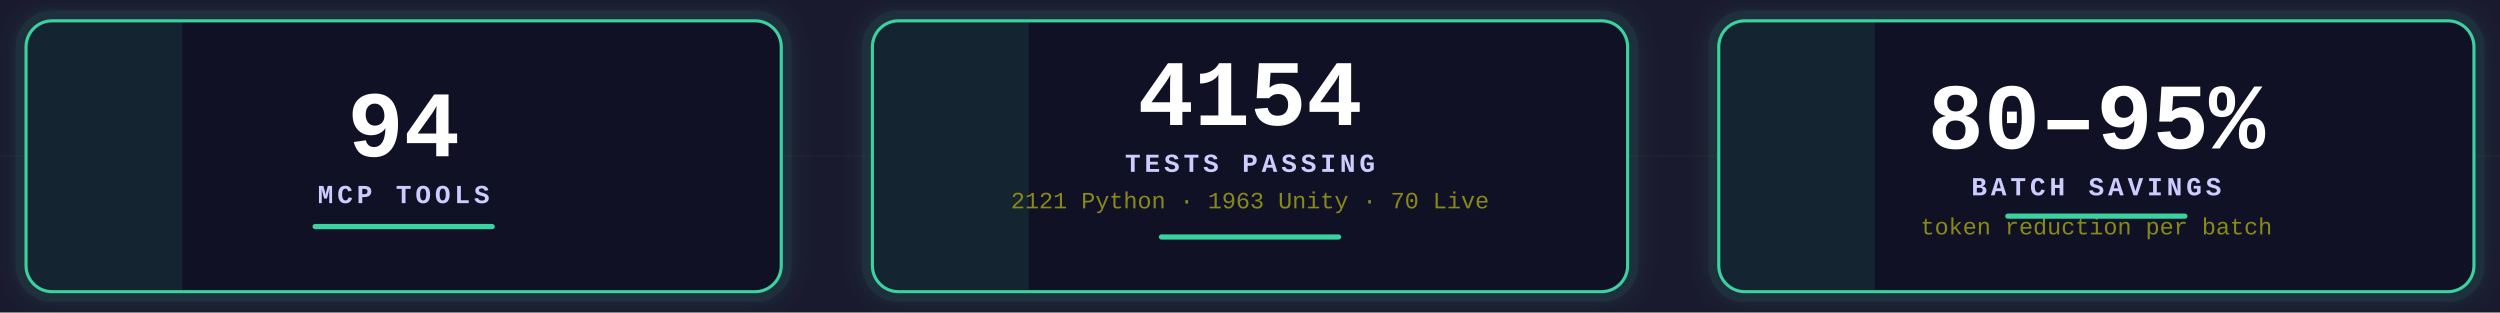
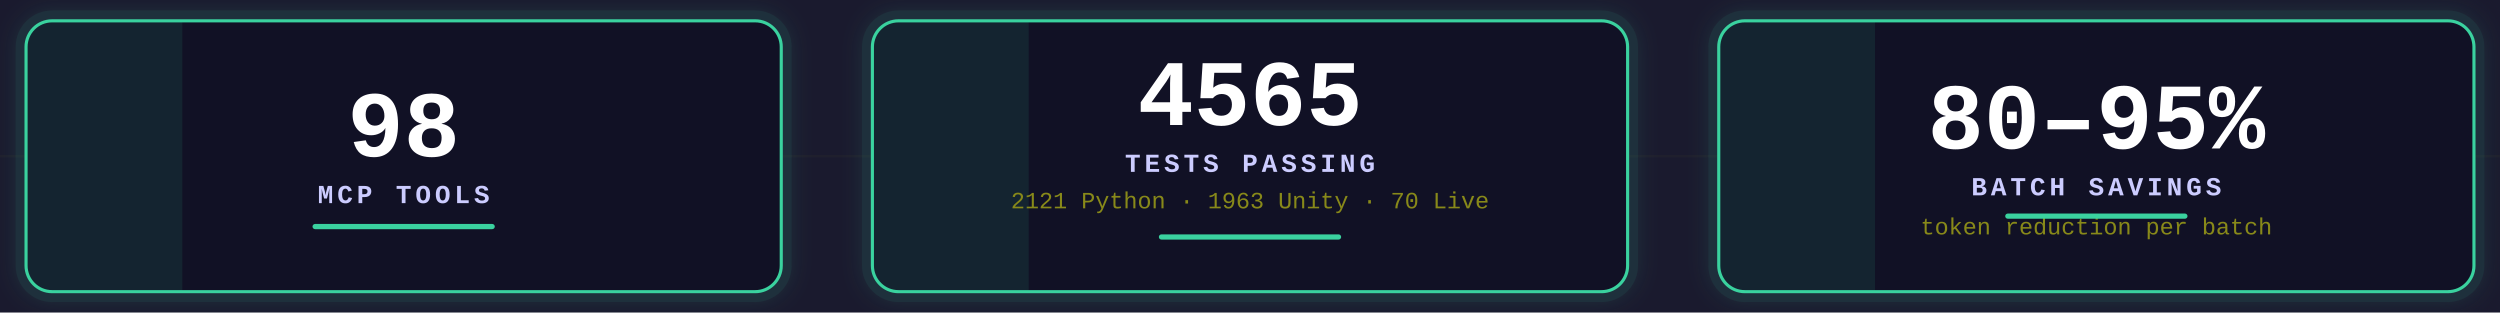
- <svg xmlns="http://www.w3.org/2000/svg" viewBox="0 0 960 120" width="960" height="120" role="img" aria-label="Unity MCP stats: 94 MCP Tools, 4154 Tests (2121 Python + 1963 Unity + 70 Live), 80-95% Batch Savings">
+ <svg xmlns="http://www.w3.org/2000/svg" viewBox="0 0 960 120" width="960" height="120" role="img" aria-label="Unity MCP stats: 98 MCP tools, 4565 Tests (2333 Python + 2152 Unity + 80 Live), 80-95% Batch Savings">
  <defs>
    <filter id="sg" x="-25%" y="-30%" width="150%" height="160%">
      <feGaussianBlur stdDeviation="4" result="b" />
      <feMerge>
        <feMergeNode in="b" />
        <feMergeNode in="SourceGraphic" />
      </feMerge>
    </filter>
    <clipPath id="c1">
      <rect x="10" y="8" width="290" height="104" rx="10" />
    </clipPath>
    <clipPath id="c2">
      <rect x="335" y="8" width="290" height="104" rx="10" />
    </clipPath>
    <clipPath id="c3">
      <rect x="660" y="8" width="290" height="104" rx="10" />
    </clipPath>
  </defs>
  <rect width="960" height="120" fill="#1a1a2e" />
  <line x1="0" y1="60" x2="960" y2="60" stroke="#888919" stroke-opacity="0.05" stroke-width="1" />
  <rect x="10" y="8" width="290" height="104" rx="10" fill="none" stroke="#3ad29f" stroke-width="8" opacity="0.12" filter="url(#sg)">
    <animate attributeName="opacity" values="0.25;0.7;0.25" dur="3s" repeatCount="indefinite" begin="0s" />
  </rect>
  <rect x="10" y="8" width="290" height="104" rx="10" fill="#111125" />
  <rect x="10" y="8" width="290" height="104" rx="10" fill="none" stroke="#3ad29f" stroke-width="1.2" />
  <g clip-path="url(#c1)">
    <rect x="10" y="8" width="60" height="104" fill="#3ad29f" fill-opacity="0.10">
      <animateTransform attributeName="transform" type="translate" values="-100,0;400,0" dur="3s" repeatCount="indefinite" begin="0s" />
    </rect>
  </g>
-   <text x="155" y="60" text-anchor="middle" font-family="ui-monospace,SFMono-Regular,'SF Mono',Menlo,Consolas,'Liberation Mono',monospace" font-size="36" font-weight="700" fill="#ffffff">94</text>
+   <text x="155" y="60" text-anchor="middle" font-family="ui-monospace,SFMono-Regular,'SF Mono',Menlo,Consolas,'Liberation Mono',monospace" font-size="36" font-weight="700" fill="#ffffff">98</text>
  <text x="155" y="78" text-anchor="middle" font-family="ui-monospace,SFMono-Regular,'SF Mono',Menlo,Consolas,'Liberation Mono',monospace" font-size="10" font-weight="700" fill="#ccccff" letter-spacing="1.5">MCP TOOLS</text>
  <rect x="120" y="86" width="70" height="2" rx="1" fill="#3ad29f">
    <animate attributeName="opacity" values="0.6;1;0.6" dur="2s" repeatCount="indefinite" begin="0s" />
  </rect>
  <rect x="335" y="8" width="290" height="104" rx="10" fill="none" stroke="#3ad29f" stroke-width="8" opacity="0.12" filter="url(#sg)">
    <animate attributeName="opacity" values="0.25;0.7;0.25" dur="3s" repeatCount="indefinite" begin="0.6s" />
  </rect>
  <rect x="335" y="8" width="290" height="104" rx="10" fill="#111125" />
  <rect x="335" y="8" width="290" height="104" rx="10" fill="none" stroke="#3ad29f" stroke-width="1.2" />
  <g clip-path="url(#c2)">
    <rect x="335" y="8" width="60" height="104" fill="#3ad29f" fill-opacity="0.10">
      <animateTransform attributeName="transform" type="translate" values="-100,0;400,0" dur="3s" repeatCount="indefinite" begin="0.5s" />
    </rect>
  </g>
-   <text x="480" y="48" text-anchor="middle" font-family="ui-monospace,SFMono-Regular,'SF Mono',Menlo,Consolas,'Liberation Mono',monospace" font-size="36" font-weight="700" fill="#ffffff">4154</text>
+   <text x="480" y="48" text-anchor="middle" font-family="ui-monospace,SFMono-Regular,'SF Mono',Menlo,Consolas,'Liberation Mono',monospace" font-size="36" font-weight="700" fill="#ffffff">4565</text>
  <text x="480" y="66" text-anchor="middle" font-family="ui-monospace,SFMono-Regular,'SF Mono',Menlo,Consolas,'Liberation Mono',monospace" font-size="10" font-weight="700" fill="#ccccff" letter-spacing="1.5">TESTS PASSING</text>
  <text x="480" y="80" text-anchor="middle" font-family="ui-monospace,SFMono-Regular,'SF Mono',Menlo,Consolas,'Liberation Mono',monospace" font-size="9" fill="#888919">2121 Python · 1963 Unity · 70 Live</text>
  <rect x="445" y="90" width="70" height="2" rx="1" fill="#3ad29f">
    <animate attributeName="opacity" values="0.6;1;0.6" dur="2s" repeatCount="indefinite" begin="0.4s" />
  </rect>
  <rect x="660" y="8" width="290" height="104" rx="10" fill="none" stroke="#3ad29f" stroke-width="8" opacity="0.12" filter="url(#sg)">
    <animate attributeName="opacity" values="0.25;0.7;0.25" dur="3s" repeatCount="indefinite" begin="1.2s" />
  </rect>
  <rect x="660" y="8" width="290" height="104" rx="10" fill="#111125" />
  <rect x="660" y="8" width="290" height="104" rx="10" fill="none" stroke="#3ad29f" stroke-width="1.2" />
  <g clip-path="url(#c3)">
    <rect x="660" y="8" width="60" height="104" fill="#3ad29f" fill-opacity="0.10">
      <animateTransform attributeName="transform" type="translate" values="-100,0;400,0" dur="3s" repeatCount="indefinite" begin="1.0s" />
    </rect>
  </g>
  <text x="805" y="57" text-anchor="middle" font-family="ui-monospace,SFMono-Regular,'SF Mono',Menlo,Consolas,'Liberation Mono',monospace" font-size="36" font-weight="700" fill="#ffffff">80–95%</text>
  <text x="805" y="75" text-anchor="middle" font-family="ui-monospace,SFMono-Regular,'SF Mono',Menlo,Consolas,'Liberation Mono',monospace" font-size="10" font-weight="700" fill="#ccccff" letter-spacing="1.5">BATCH SAVINGS</text>
  <text x="805" y="90" text-anchor="middle" font-family="ui-monospace,SFMono-Regular,'SF Mono',Menlo,Consolas,'Liberation Mono',monospace" font-size="9" fill="#888919">token reduction per batch</text>
  <rect x="770" y="82" width="70" height="2" rx="1" fill="#3ad29f">
    <animate attributeName="opacity" values="0.6;1;0.6" dur="2s" repeatCount="indefinite" begin="0.8s" />
  </rect>
</svg>
